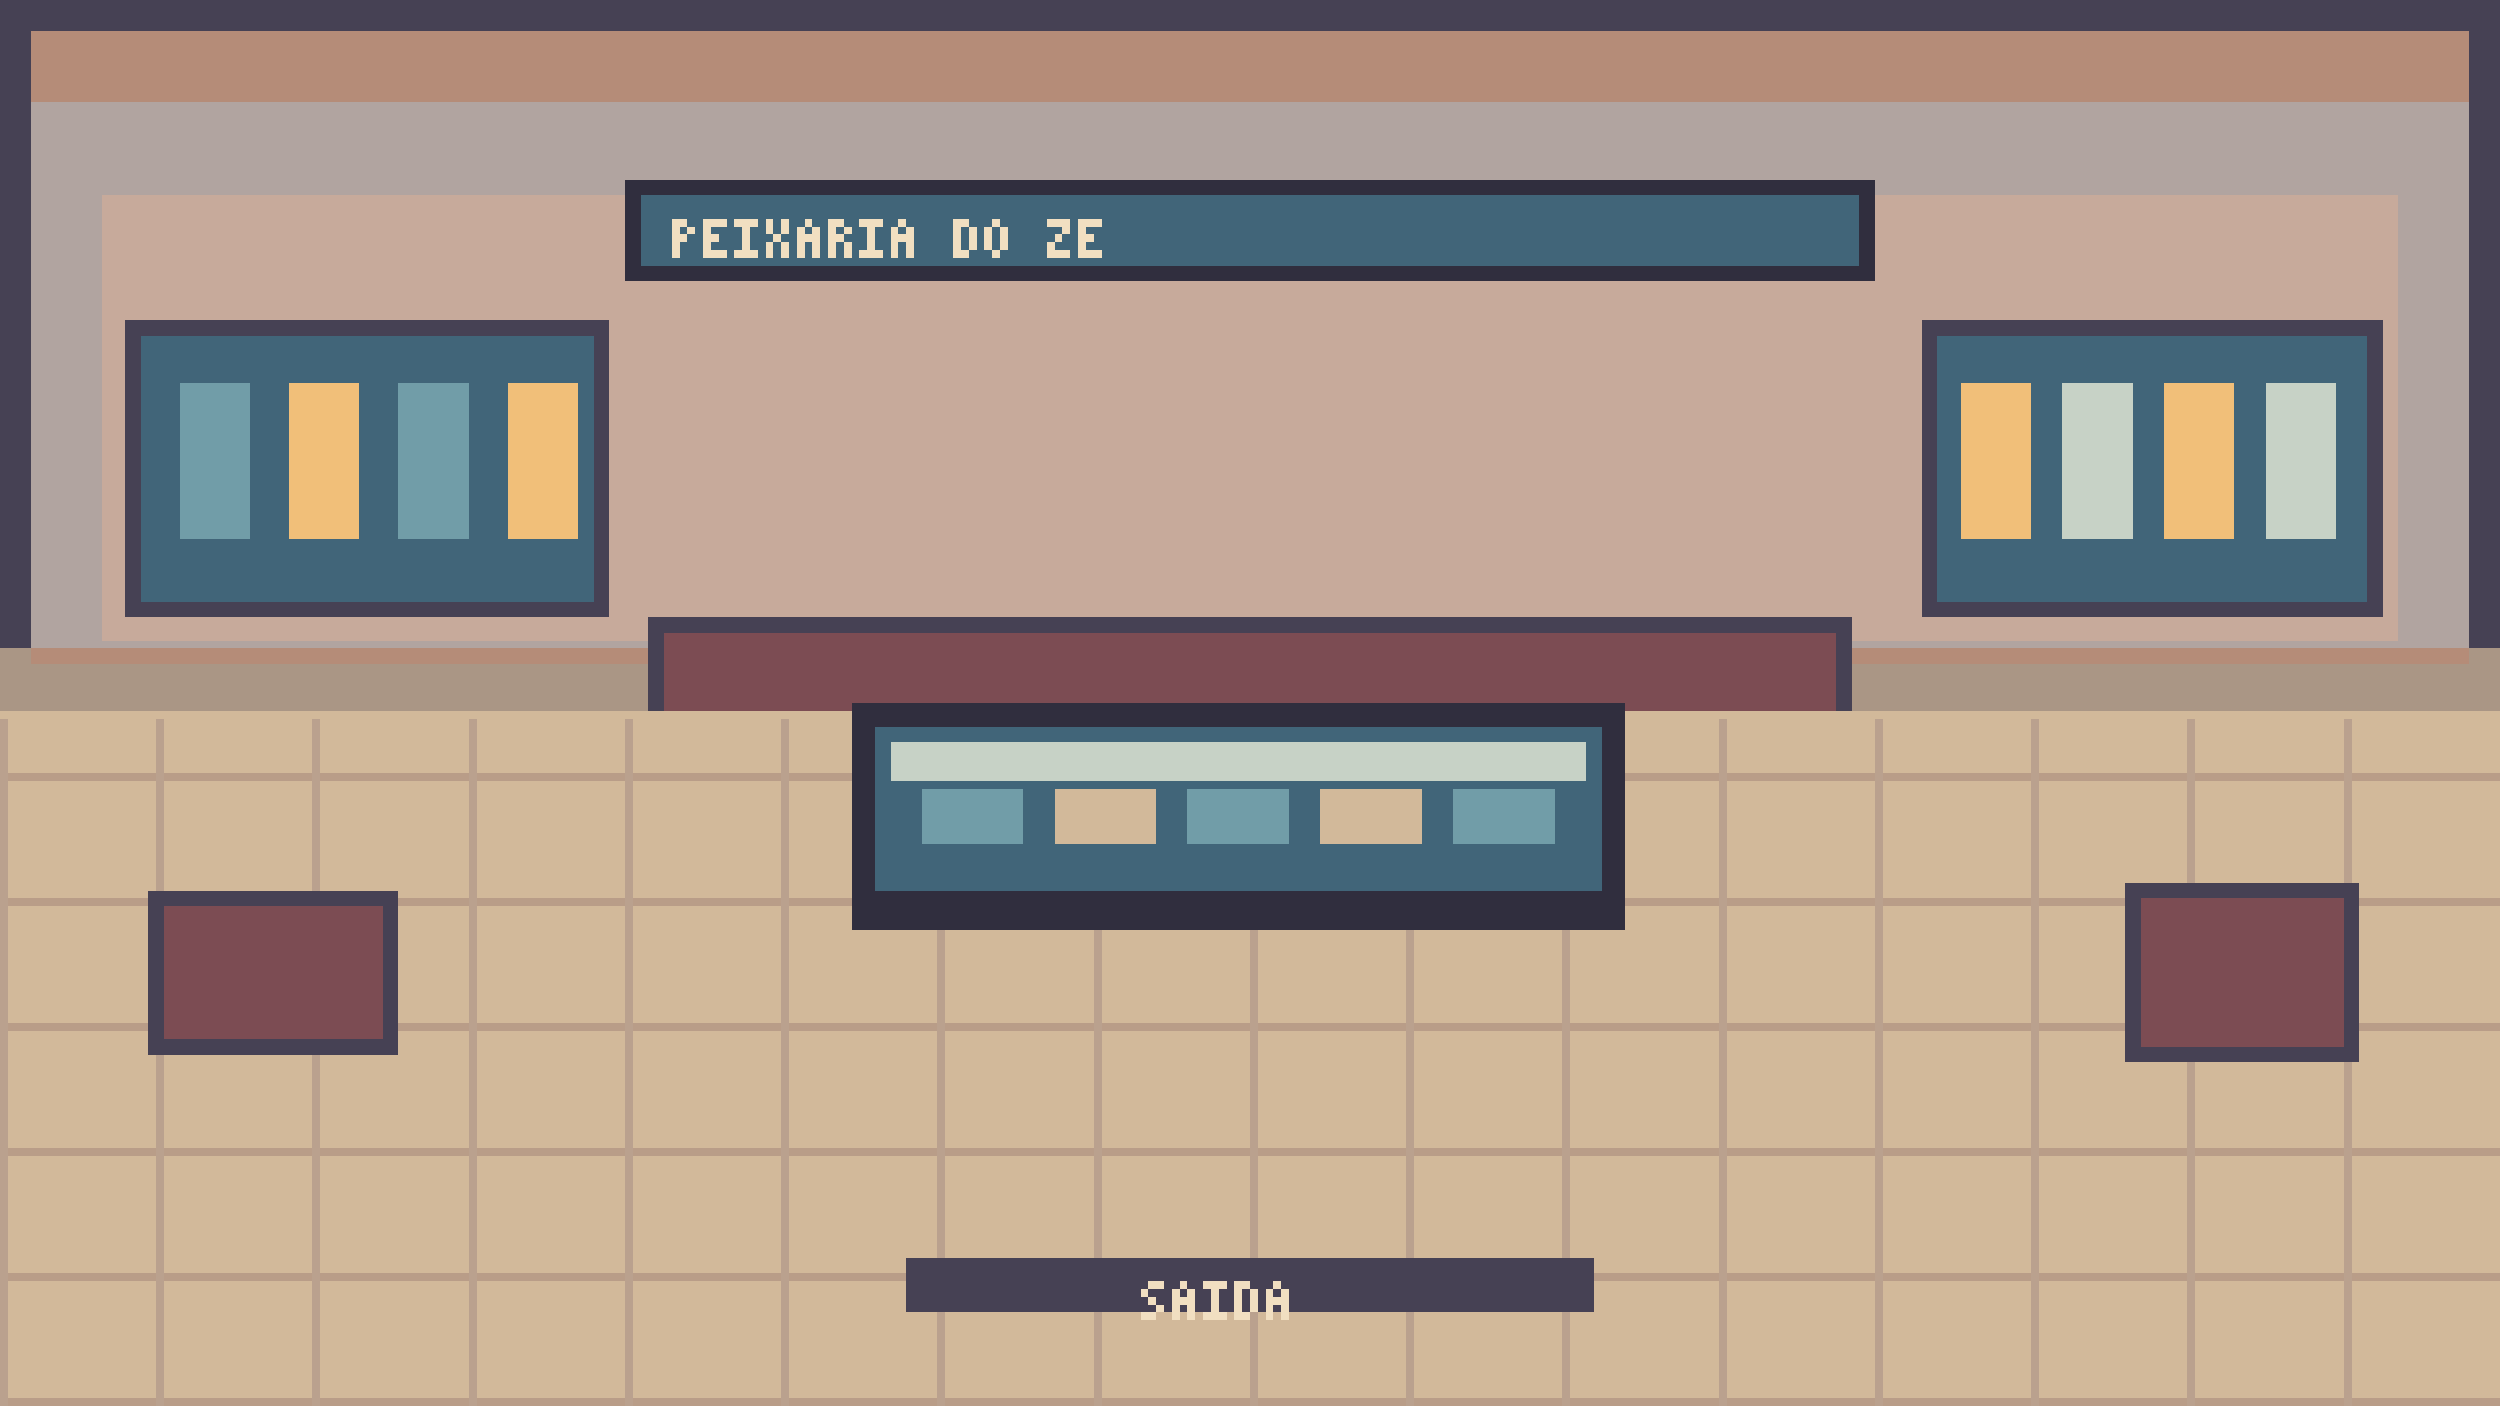
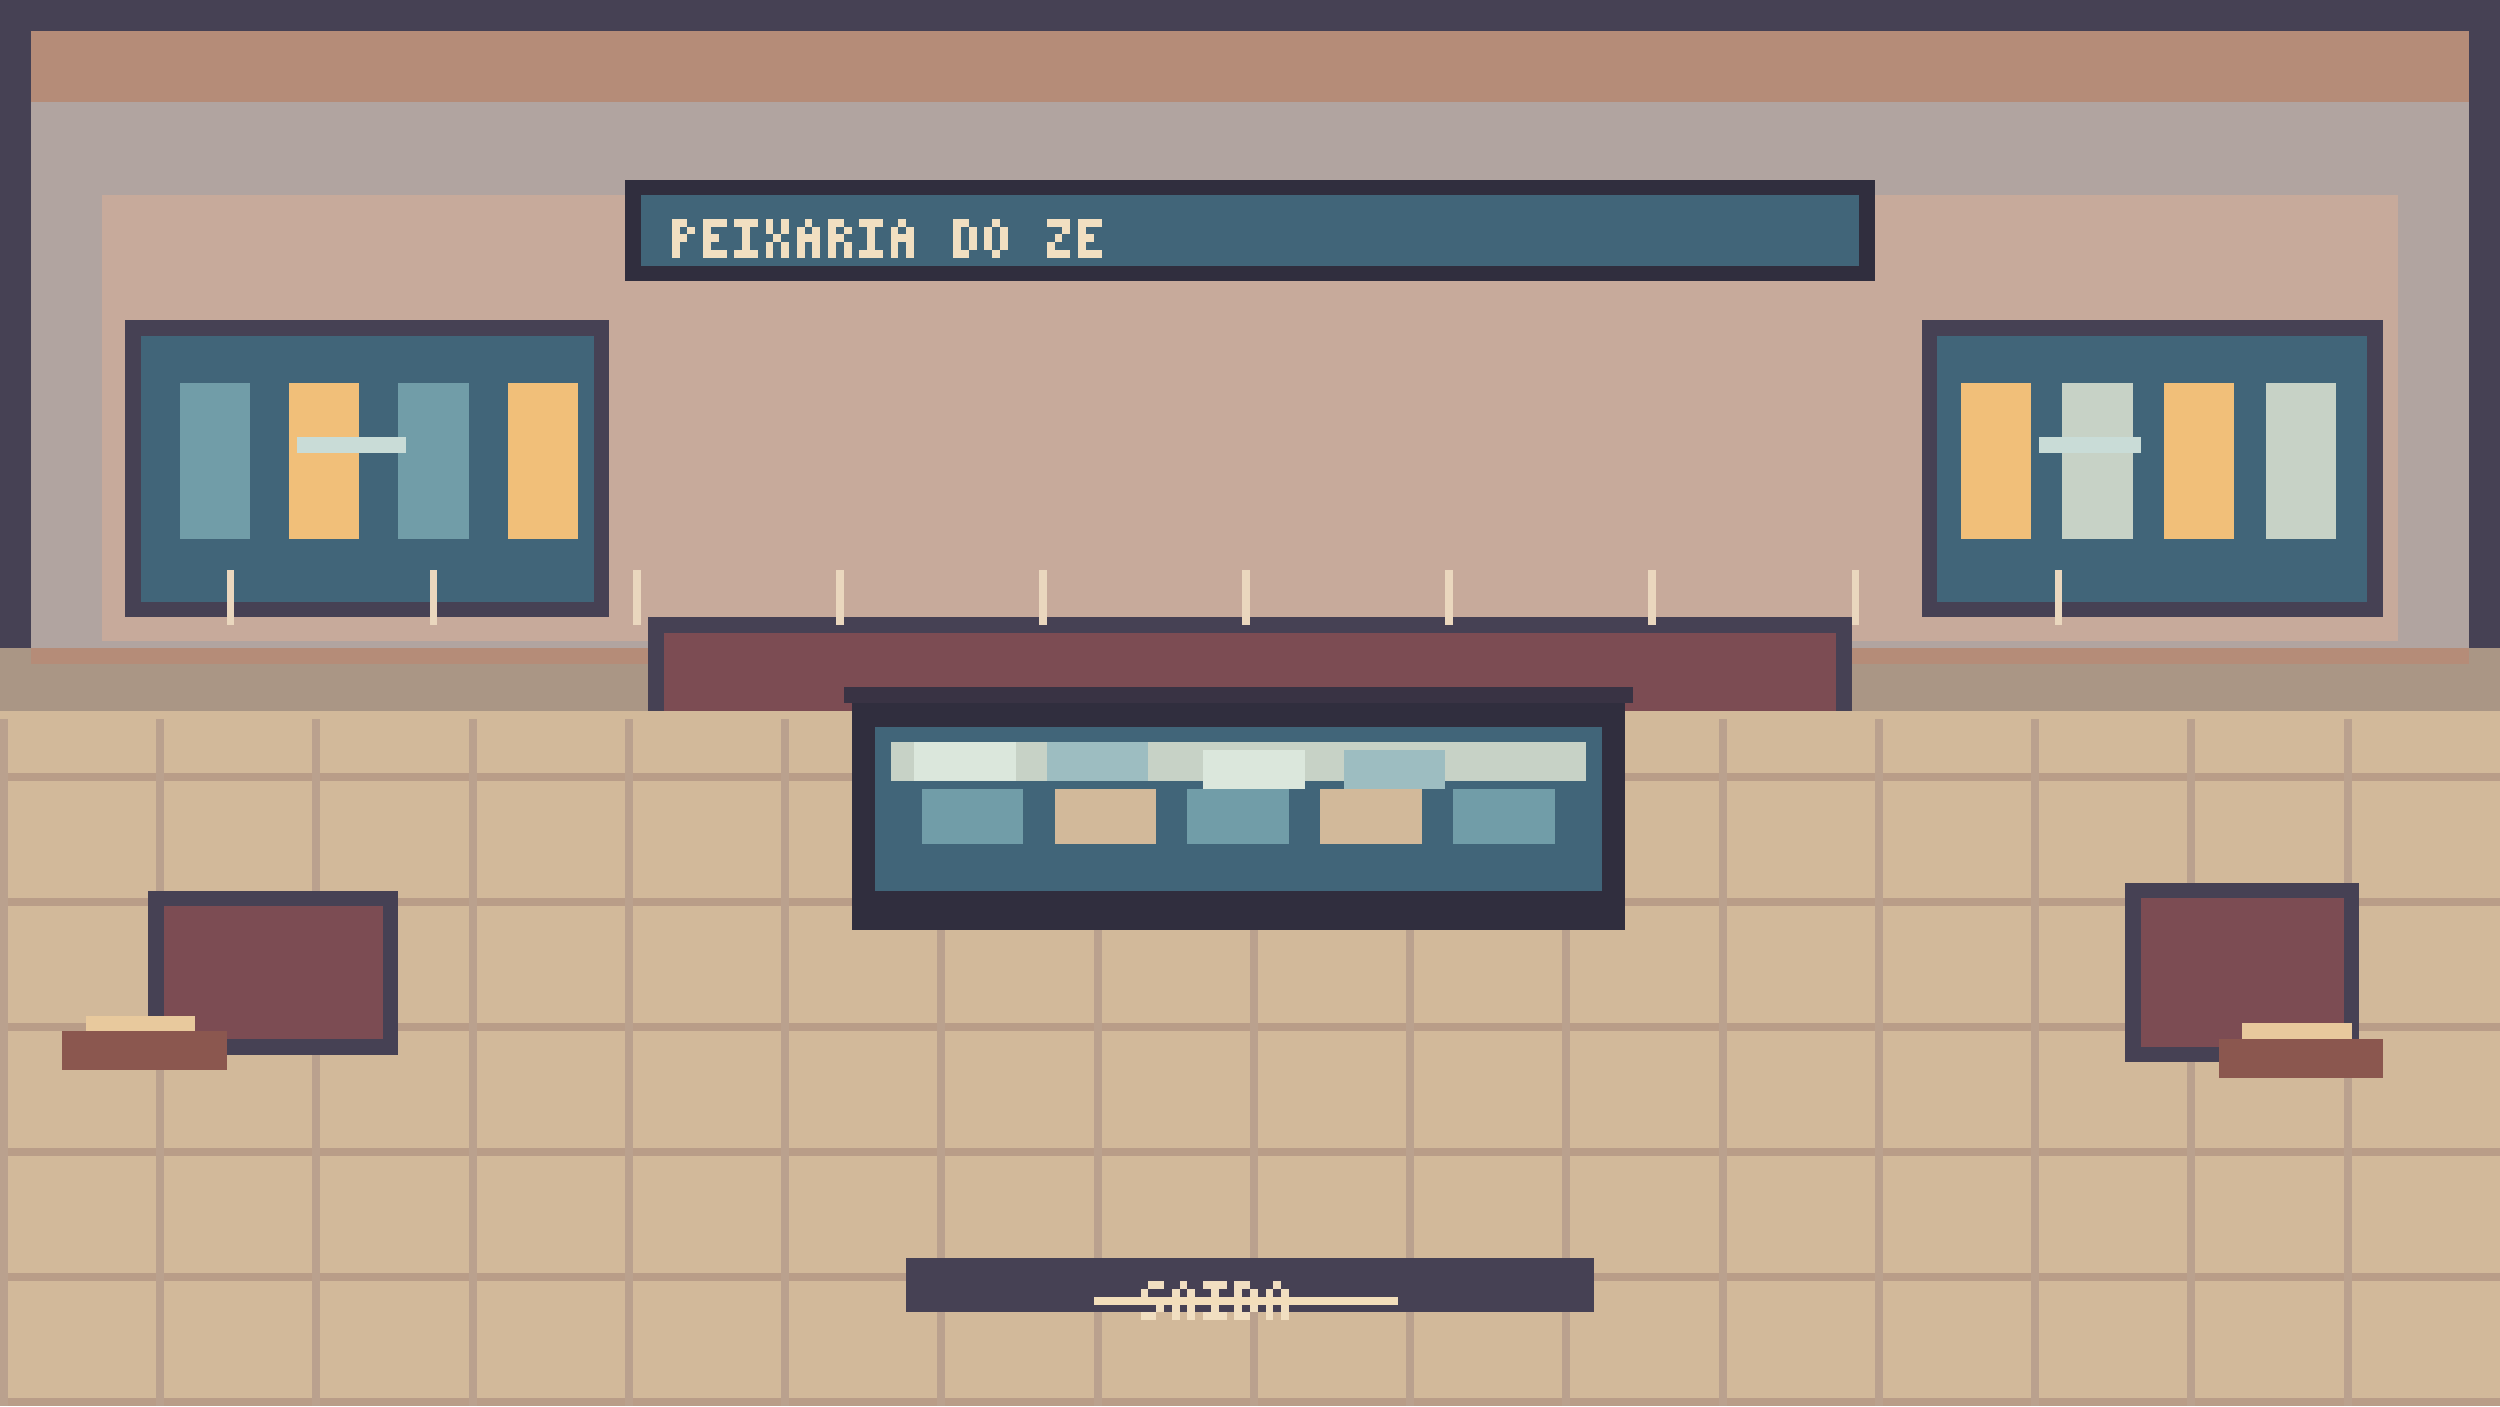
<svg xmlns="http://www.w3.org/2000/svg" width="960" height="540" viewBox="0 0 320 180" shape-rendering="crispEdges">
  <rect x="0" y="0" width="320" height="180" fill="#aa9685" />
  <rect x="0" y="0" width="320" height="83" fill="#464154" />
  <rect x="4" y="4" width="312" height="81" fill="#b58c78" />
  <rect x="4" y="13" width="312" height="70" fill="#b1a4a0" />
  <rect x="13" y="25" width="294" height="57" fill="#c7aa9b" />
  <rect x="80" y="23" width="160" height="13" fill="#302e3e" />
  <rect x="82" y="25" width="156" height="9" fill="#416579" />
  <rect x="86" y="28" width="1" height="1" fill="#f1dfc1" />
  <rect x="87" y="28" width="1" height="1" fill="#f1dfc1" />
  <rect x="86" y="29" width="1" height="1" fill="#f1dfc1" />
  <rect x="88" y="29" width="1" height="1" fill="#f1dfc1" />
  <rect x="86" y="30" width="1" height="1" fill="#f1dfc1" />
  <rect x="87" y="30" width="1" height="1" fill="#f1dfc1" />
  <rect x="86" y="31" width="1" height="1" fill="#f1dfc1" />
  <rect x="86" y="32" width="1" height="1" fill="#f1dfc1" />
  <rect x="90" y="28" width="1" height="1" fill="#f1dfc1" />
  <rect x="91" y="28" width="1" height="1" fill="#f1dfc1" />
  <rect x="92" y="28" width="1" height="1" fill="#f1dfc1" />
  <rect x="90" y="29" width="1" height="1" fill="#f1dfc1" />
  <rect x="90" y="30" width="1" height="1" fill="#f1dfc1" />
  <rect x="91" y="30" width="1" height="1" fill="#f1dfc1" />
  <rect x="90" y="31" width="1" height="1" fill="#f1dfc1" />
  <rect x="90" y="32" width="1" height="1" fill="#f1dfc1" />
  <rect x="91" y="32" width="1" height="1" fill="#f1dfc1" />
  <rect x="92" y="32" width="1" height="1" fill="#f1dfc1" />
  <rect x="94" y="28" width="1" height="1" fill="#f1dfc1" />
  <rect x="95" y="28" width="1" height="1" fill="#f1dfc1" />
  <rect x="96" y="28" width="1" height="1" fill="#f1dfc1" />
  <rect x="95" y="29" width="1" height="1" fill="#f1dfc1" />
  <rect x="95" y="30" width="1" height="1" fill="#f1dfc1" />
  <rect x="95" y="31" width="1" height="1" fill="#f1dfc1" />
  <rect x="94" y="32" width="1" height="1" fill="#f1dfc1" />
  <rect x="95" y="32" width="1" height="1" fill="#f1dfc1" />
  <rect x="96" y="32" width="1" height="1" fill="#f1dfc1" />
  <rect x="98" y="28" width="1" height="1" fill="#f1dfc1" />
  <rect x="100" y="28" width="1" height="1" fill="#f1dfc1" />
  <rect x="98" y="29" width="1" height="1" fill="#f1dfc1" />
  <rect x="100" y="29" width="1" height="1" fill="#f1dfc1" />
  <rect x="99" y="30" width="1" height="1" fill="#f1dfc1" />
  <rect x="98" y="31" width="1" height="1" fill="#f1dfc1" />
  <rect x="100" y="31" width="1" height="1" fill="#f1dfc1" />
  <rect x="98" y="32" width="1" height="1" fill="#f1dfc1" />
  <rect x="100" y="32" width="1" height="1" fill="#f1dfc1" />
  <rect x="103" y="28" width="1" height="1" fill="#f1dfc1" />
  <rect x="102" y="29" width="1" height="1" fill="#f1dfc1" />
  <rect x="104" y="29" width="1" height="1" fill="#f1dfc1" />
  <rect x="102" y="30" width="1" height="1" fill="#f1dfc1" />
  <rect x="103" y="30" width="1" height="1" fill="#f1dfc1" />
  <rect x="104" y="30" width="1" height="1" fill="#f1dfc1" />
  <rect x="102" y="31" width="1" height="1" fill="#f1dfc1" />
  <rect x="104" y="31" width="1" height="1" fill="#f1dfc1" />
  <rect x="102" y="32" width="1" height="1" fill="#f1dfc1" />
  <rect x="104" y="32" width="1" height="1" fill="#f1dfc1" />
  <rect x="106" y="28" width="1" height="1" fill="#f1dfc1" />
  <rect x="107" y="28" width="1" height="1" fill="#f1dfc1" />
  <rect x="106" y="29" width="1" height="1" fill="#f1dfc1" />
  <rect x="108" y="29" width="1" height="1" fill="#f1dfc1" />
  <rect x="106" y="30" width="1" height="1" fill="#f1dfc1" />
  <rect x="107" y="30" width="1" height="1" fill="#f1dfc1" />
  <rect x="106" y="31" width="1" height="1" fill="#f1dfc1" />
  <rect x="108" y="31" width="1" height="1" fill="#f1dfc1" />
  <rect x="106" y="32" width="1" height="1" fill="#f1dfc1" />
  <rect x="108" y="32" width="1" height="1" fill="#f1dfc1" />
  <rect x="110" y="28" width="1" height="1" fill="#f1dfc1" />
  <rect x="111" y="28" width="1" height="1" fill="#f1dfc1" />
  <rect x="112" y="28" width="1" height="1" fill="#f1dfc1" />
  <rect x="111" y="29" width="1" height="1" fill="#f1dfc1" />
  <rect x="111" y="30" width="1" height="1" fill="#f1dfc1" />
  <rect x="111" y="31" width="1" height="1" fill="#f1dfc1" />
  <rect x="110" y="32" width="1" height="1" fill="#f1dfc1" />
  <rect x="111" y="32" width="1" height="1" fill="#f1dfc1" />
  <rect x="112" y="32" width="1" height="1" fill="#f1dfc1" />
  <rect x="115" y="28" width="1" height="1" fill="#f1dfc1" />
  <rect x="114" y="29" width="1" height="1" fill="#f1dfc1" />
  <rect x="116" y="29" width="1" height="1" fill="#f1dfc1" />
  <rect x="114" y="30" width="1" height="1" fill="#f1dfc1" />
  <rect x="115" y="30" width="1" height="1" fill="#f1dfc1" />
  <rect x="116" y="30" width="1" height="1" fill="#f1dfc1" />
  <rect x="114" y="31" width="1" height="1" fill="#f1dfc1" />
  <rect x="116" y="31" width="1" height="1" fill="#f1dfc1" />
  <rect x="114" y="32" width="1" height="1" fill="#f1dfc1" />
  <rect x="116" y="32" width="1" height="1" fill="#f1dfc1" />
  <rect x="122" y="28" width="1" height="1" fill="#f1dfc1" />
  <rect x="123" y="28" width="1" height="1" fill="#f1dfc1" />
  <rect x="122" y="29" width="1" height="1" fill="#f1dfc1" />
  <rect x="124" y="29" width="1" height="1" fill="#f1dfc1" />
  <rect x="122" y="30" width="1" height="1" fill="#f1dfc1" />
  <rect x="124" y="30" width="1" height="1" fill="#f1dfc1" />
  <rect x="122" y="31" width="1" height="1" fill="#f1dfc1" />
  <rect x="124" y="31" width="1" height="1" fill="#f1dfc1" />
  <rect x="122" y="32" width="1" height="1" fill="#f1dfc1" />
  <rect x="123" y="32" width="1" height="1" fill="#f1dfc1" />
  <rect x="127" y="28" width="1" height="1" fill="#f1dfc1" />
  <rect x="126" y="29" width="1" height="1" fill="#f1dfc1" />
  <rect x="128" y="29" width="1" height="1" fill="#f1dfc1" />
  <rect x="126" y="30" width="1" height="1" fill="#f1dfc1" />
  <rect x="128" y="30" width="1" height="1" fill="#f1dfc1" />
  <rect x="126" y="31" width="1" height="1" fill="#f1dfc1" />
  <rect x="128" y="31" width="1" height="1" fill="#f1dfc1" />
  <rect x="127" y="32" width="1" height="1" fill="#f1dfc1" />
  <rect x="134" y="28" width="1" height="1" fill="#f1dfc1" />
  <rect x="135" y="28" width="1" height="1" fill="#f1dfc1" />
  <rect x="136" y="28" width="1" height="1" fill="#f1dfc1" />
  <rect x="136" y="29" width="1" height="1" fill="#f1dfc1" />
  <rect x="135" y="30" width="1" height="1" fill="#f1dfc1" />
  <rect x="134" y="31" width="1" height="1" fill="#f1dfc1" />
  <rect x="134" y="32" width="1" height="1" fill="#f1dfc1" />
  <rect x="135" y="32" width="1" height="1" fill="#f1dfc1" />
  <rect x="136" y="32" width="1" height="1" fill="#f1dfc1" />
  <rect x="138" y="28" width="1" height="1" fill="#f1dfc1" />
  <rect x="139" y="28" width="1" height="1" fill="#f1dfc1" />
  <rect x="140" y="28" width="1" height="1" fill="#f1dfc1" />
  <rect x="138" y="29" width="1" height="1" fill="#f1dfc1" />
  <rect x="138" y="30" width="1" height="1" fill="#f1dfc1" />
  <rect x="139" y="30" width="1" height="1" fill="#f1dfc1" />
  <rect x="138" y="31" width="1" height="1" fill="#f1dfc1" />
  <rect x="138" y="32" width="1" height="1" fill="#f1dfc1" />
  <rect x="139" y="32" width="1" height="1" fill="#f1dfc1" />
  <rect x="140" y="32" width="1" height="1" fill="#f1dfc1" />
  <rect x="16" y="41" width="62" height="38" fill="#464154" />
  <rect x="18" y="43" width="58" height="34" fill="#416579" />
  <rect x="246" y="41" width="59" height="38" fill="#464154" />
  <rect x="248" y="43" width="55" height="34" fill="#416579" />
  <rect x="23" y="49" width="9" height="20" fill="#719da8" />
  <rect x="37" y="49" width="9" height="20" fill="#f1bf79" />
  <rect x="51" y="49" width="9" height="20" fill="#719da8" />
  <rect x="65" y="49" width="9" height="20" fill="#f1bf79" />
  <rect x="251" y="49" width="9" height="20" fill="#f1bf79" />
  <rect x="264" y="49" width="9" height="20" fill="#c7d2c6" />
  <rect x="277" y="49" width="9" height="20" fill="#f1bf79" />
  <rect x="290" y="49" width="9" height="20" fill="#c7d2c6" />
  <rect x="83" y="79" width="154" height="12" fill="#464154" />
  <rect x="85" y="81" width="150" height="10" fill="#7c4c53" />
  <rect x="0" y="91" width="320" height="89" fill="#d2b99a" />
  <rect x="0" y="99" width="320" height="1" fill="#b99d88" />
  <rect x="0" y="115" width="320" height="1" fill="#b99d88" />
  <rect x="0" y="131" width="320" height="1" fill="#b99d88" />
  <rect x="0" y="147" width="320" height="1" fill="#b99d88" />
  <rect x="0" y="163" width="320" height="1" fill="#b99d88" />
  <rect x="0" y="179" width="320" height="1" fill="#b99d88" />
  <rect x="0" y="92" width="1" height="88" fill="#baa18e" />
  <rect x="20" y="92" width="1" height="88" fill="#baa18e" />
  <rect x="40" y="92" width="1" height="88" fill="#baa18e" />
  <rect x="60" y="92" width="1" height="88" fill="#baa18e" />
  <rect x="80" y="92" width="1" height="88" fill="#baa18e" />
  <rect x="100" y="92" width="1" height="88" fill="#baa18e" />
  <rect x="120" y="92" width="1" height="88" fill="#baa18e" />
  <rect x="140" y="92" width="1" height="88" fill="#baa18e" />
  <rect x="160" y="92" width="1" height="88" fill="#baa18e" />
  <rect x="180" y="92" width="1" height="88" fill="#baa18e" />
  <rect x="200" y="92" width="1" height="88" fill="#baa18e" />
  <rect x="220" y="92" width="1" height="88" fill="#baa18e" />
  <rect x="240" y="92" width="1" height="88" fill="#baa18e" />
  <rect x="260" y="92" width="1" height="88" fill="#baa18e" />
  <rect x="280" y="92" width="1" height="88" fill="#baa18e" />
  <rect x="300" y="92" width="1" height="88" fill="#baa18e" />
  <rect x="109" y="90" width="99" height="29" fill="#302e3e" />
  <rect x="112" y="93" width="93" height="21" fill="#416579" />
  <rect x="114" y="95" width="89" height="5" fill="#c7d2c6" />
  <rect x="118" y="101" width="13" height="7" fill="#719da8" />
  <rect x="135" y="101" width="13" height="7" fill="#d2b99a" />
  <rect x="152" y="101" width="13" height="7" fill="#719da8" />
  <rect x="169" y="101" width="13" height="7" fill="#d2b99a" />
  <rect x="186" y="101" width="13" height="7" fill="#719da8" />
  <rect x="19" y="114" width="32" height="21" fill="#464154" />
  <rect x="21" y="116" width="28" height="17" fill="#7c4c53" />
  <rect x="272" y="113" width="30" height="23" fill="#464154" />
  <rect x="274" y="115" width="26" height="19" fill="#7c4c53" />
  <rect x="116" y="161" width="88" height="7" fill="#464154" />
  <rect x="147" y="164" width="1" height="1" fill="#f1dfc1" />
  <rect x="148" y="164" width="1" height="1" fill="#f1dfc1" />
  <rect x="146" y="165" width="1" height="1" fill="#f1dfc1" />
  <rect x="147" y="166" width="1" height="1" fill="#f1dfc1" />
  <rect x="148" y="167" width="1" height="1" fill="#f1dfc1" />
  <rect x="146" y="168" width="1" height="1" fill="#f1dfc1" />
  <rect x="147" y="168" width="1" height="1" fill="#f1dfc1" />
  <rect x="151" y="164" width="1" height="1" fill="#f1dfc1" />
  <rect x="150" y="165" width="1" height="1" fill="#f1dfc1" />
  <rect x="152" y="165" width="1" height="1" fill="#f1dfc1" />
  <rect x="150" y="166" width="1" height="1" fill="#f1dfc1" />
  <rect x="151" y="166" width="1" height="1" fill="#f1dfc1" />
  <rect x="152" y="166" width="1" height="1" fill="#f1dfc1" />
  <rect x="150" y="167" width="1" height="1" fill="#f1dfc1" />
  <rect x="152" y="167" width="1" height="1" fill="#f1dfc1" />
  <rect x="150" y="168" width="1" height="1" fill="#f1dfc1" />
  <rect x="152" y="168" width="1" height="1" fill="#f1dfc1" />
  <rect x="154" y="164" width="1" height="1" fill="#f1dfc1" />
  <rect x="155" y="164" width="1" height="1" fill="#f1dfc1" />
  <rect x="156" y="164" width="1" height="1" fill="#f1dfc1" />
  <rect x="155" y="165" width="1" height="1" fill="#f1dfc1" />
  <rect x="155" y="166" width="1" height="1" fill="#f1dfc1" />
  <rect x="155" y="167" width="1" height="1" fill="#f1dfc1" />
  <rect x="154" y="168" width="1" height="1" fill="#f1dfc1" />
  <rect x="155" y="168" width="1" height="1" fill="#f1dfc1" />
  <rect x="156" y="168" width="1" height="1" fill="#f1dfc1" />
  <rect x="158" y="164" width="1" height="1" fill="#f1dfc1" />
  <rect x="159" y="164" width="1" height="1" fill="#f1dfc1" />
  <rect x="158" y="165" width="1" height="1" fill="#f1dfc1" />
  <rect x="160" y="165" width="1" height="1" fill="#f1dfc1" />
  <rect x="158" y="166" width="1" height="1" fill="#f1dfc1" />
  <rect x="160" y="166" width="1" height="1" fill="#f1dfc1" />
  <rect x="158" y="167" width="1" height="1" fill="#f1dfc1" />
  <rect x="160" y="167" width="1" height="1" fill="#f1dfc1" />
  <rect x="158" y="168" width="1" height="1" fill="#f1dfc1" />
  <rect x="159" y="168" width="1" height="1" fill="#f1dfc1" />
  <rect x="163" y="164" width="1" height="1" fill="#f1dfc1" />
  <rect x="162" y="165" width="1" height="1" fill="#f1dfc1" />
  <rect x="164" y="165" width="1" height="1" fill="#f1dfc1" />
  <rect x="162" y="166" width="1" height="1" fill="#f1dfc1" />
  <rect x="163" y="166" width="1" height="1" fill="#f1dfc1" />
  <rect x="164" y="166" width="1" height="1" fill="#f1dfc1" />
  <rect x="162" y="167" width="1" height="1" fill="#f1dfc1" />
  <rect x="164" y="167" width="1" height="1" fill="#f1dfc1" />
  <rect x="162" y="168" width="1" height="1" fill="#f1dfc1" />
  <rect x="164" y="168" width="1" height="1" fill="#f1dfc1" />
+   <rect x="29" y="73" width="1" height="7" fill="#ead7be" />
+   <rect x="55" y="73" width="1" height="7" fill="#ead7be" />
+   <rect x="81" y="73" width="1" height="7" fill="#ead7be" />
+   <rect x="107" y="73" width="1" height="7" fill="#ead7be" />
+   <rect x="133" y="73" width="1" height="7" fill="#ead7be" />
+   <rect x="159" y="73" width="1" height="7" fill="#ead7be" />
+   <rect x="185" y="73" width="1" height="7" fill="#ead7be" />
+   <rect x="211" y="73" width="1" height="7" fill="#ead7be" />
+   <rect x="237" y="73" width="1" height="7" fill="#ead7be" />
+   <rect x="263" y="73" width="1" height="7" fill="#ead7be" />
+   <rect x="108" y="88" width="101" height="2" fill="#393344" />
+   <rect x="117" y="95" width="13" height="5" fill="#dbe7dc" />
+   <rect x="134" y="95" width="13" height="5" fill="#9dbdc1" />
+   <rect x="154" y="96" width="13" height="5" fill="#dbe7dc" />
+   <rect x="172" y="96" width="13" height="5" fill="#9dbdc1" />
+   <path d="M39 57 L51 57 M262 57 L273 57" fill="none" stroke="#c9dcd7" stroke-width="2" stroke-linecap="square" />
+   <rect x="8" y="132" width="21" height="5" fill="#8b574f" />
+   <rect x="11" y="130" width="14" height="2" fill="#e8c99d" />
+   <rect x="284" y="133" width="21" height="5" fill="#8b574f" />
+   <rect x="287" y="131" width="14" height="2" fill="#e8c99d" />
+   <rect x="140" y="166" width="39" height="1" fill="#f2debb" />
</svg>
